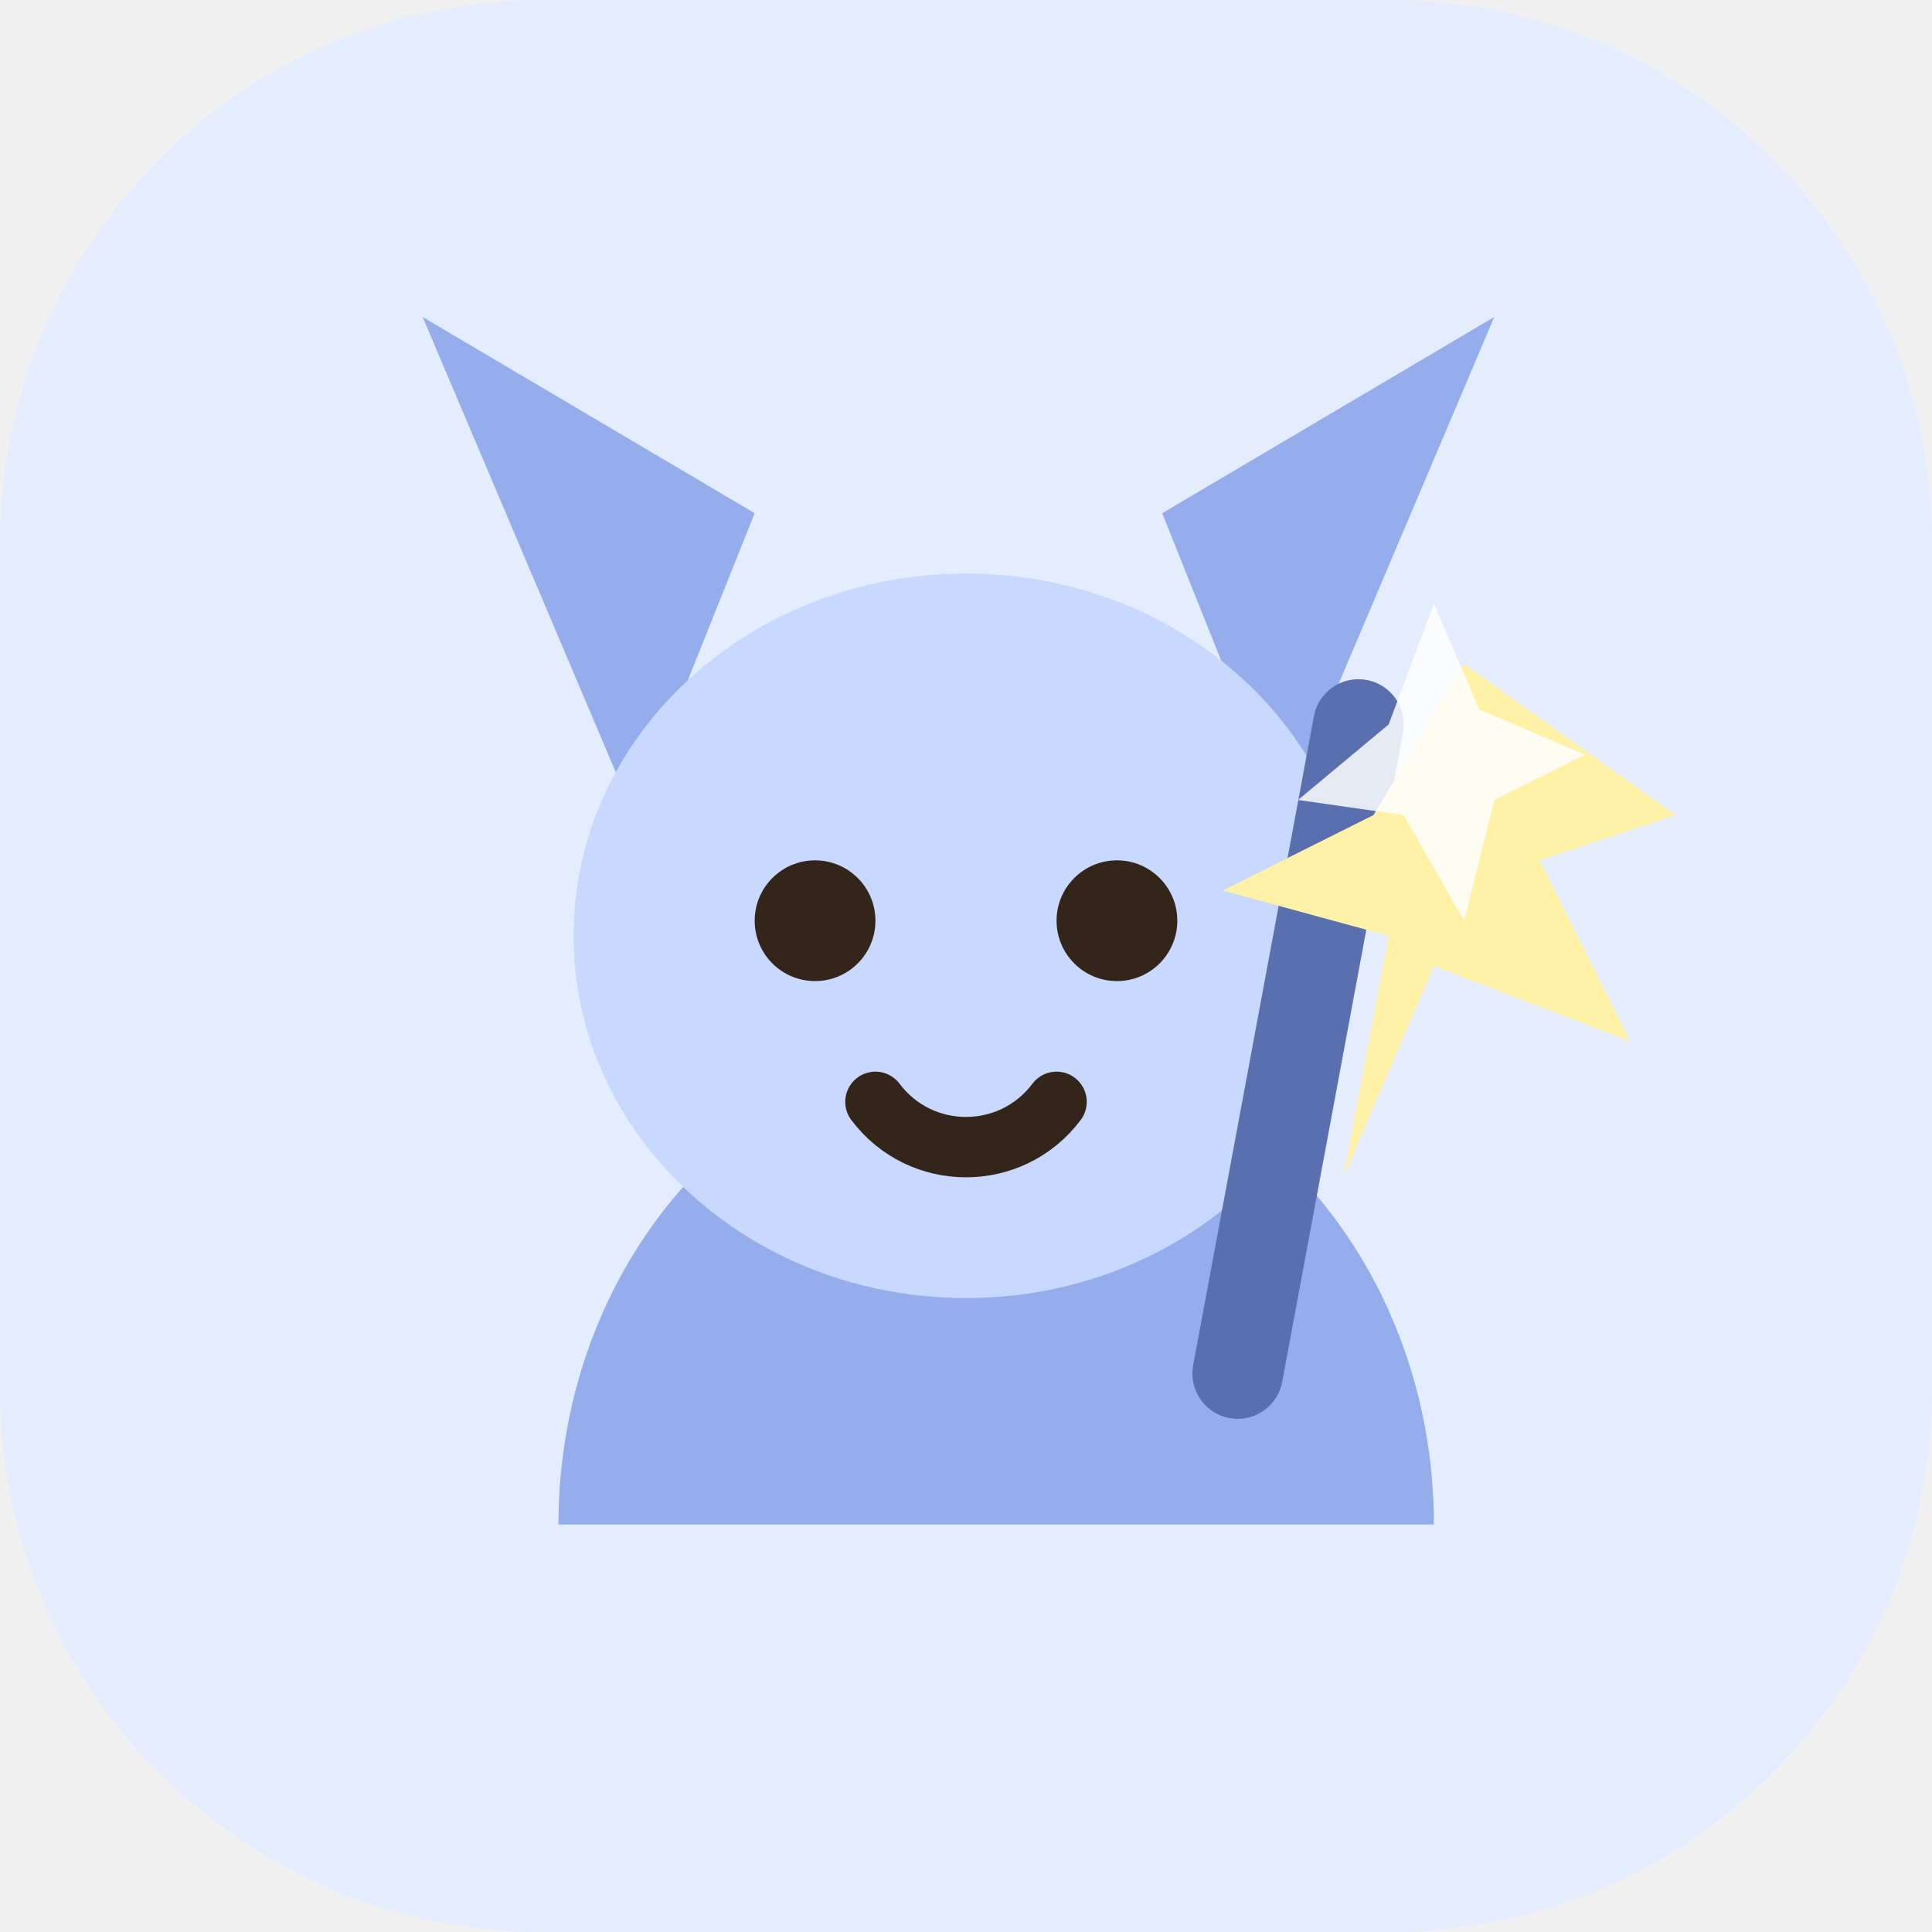
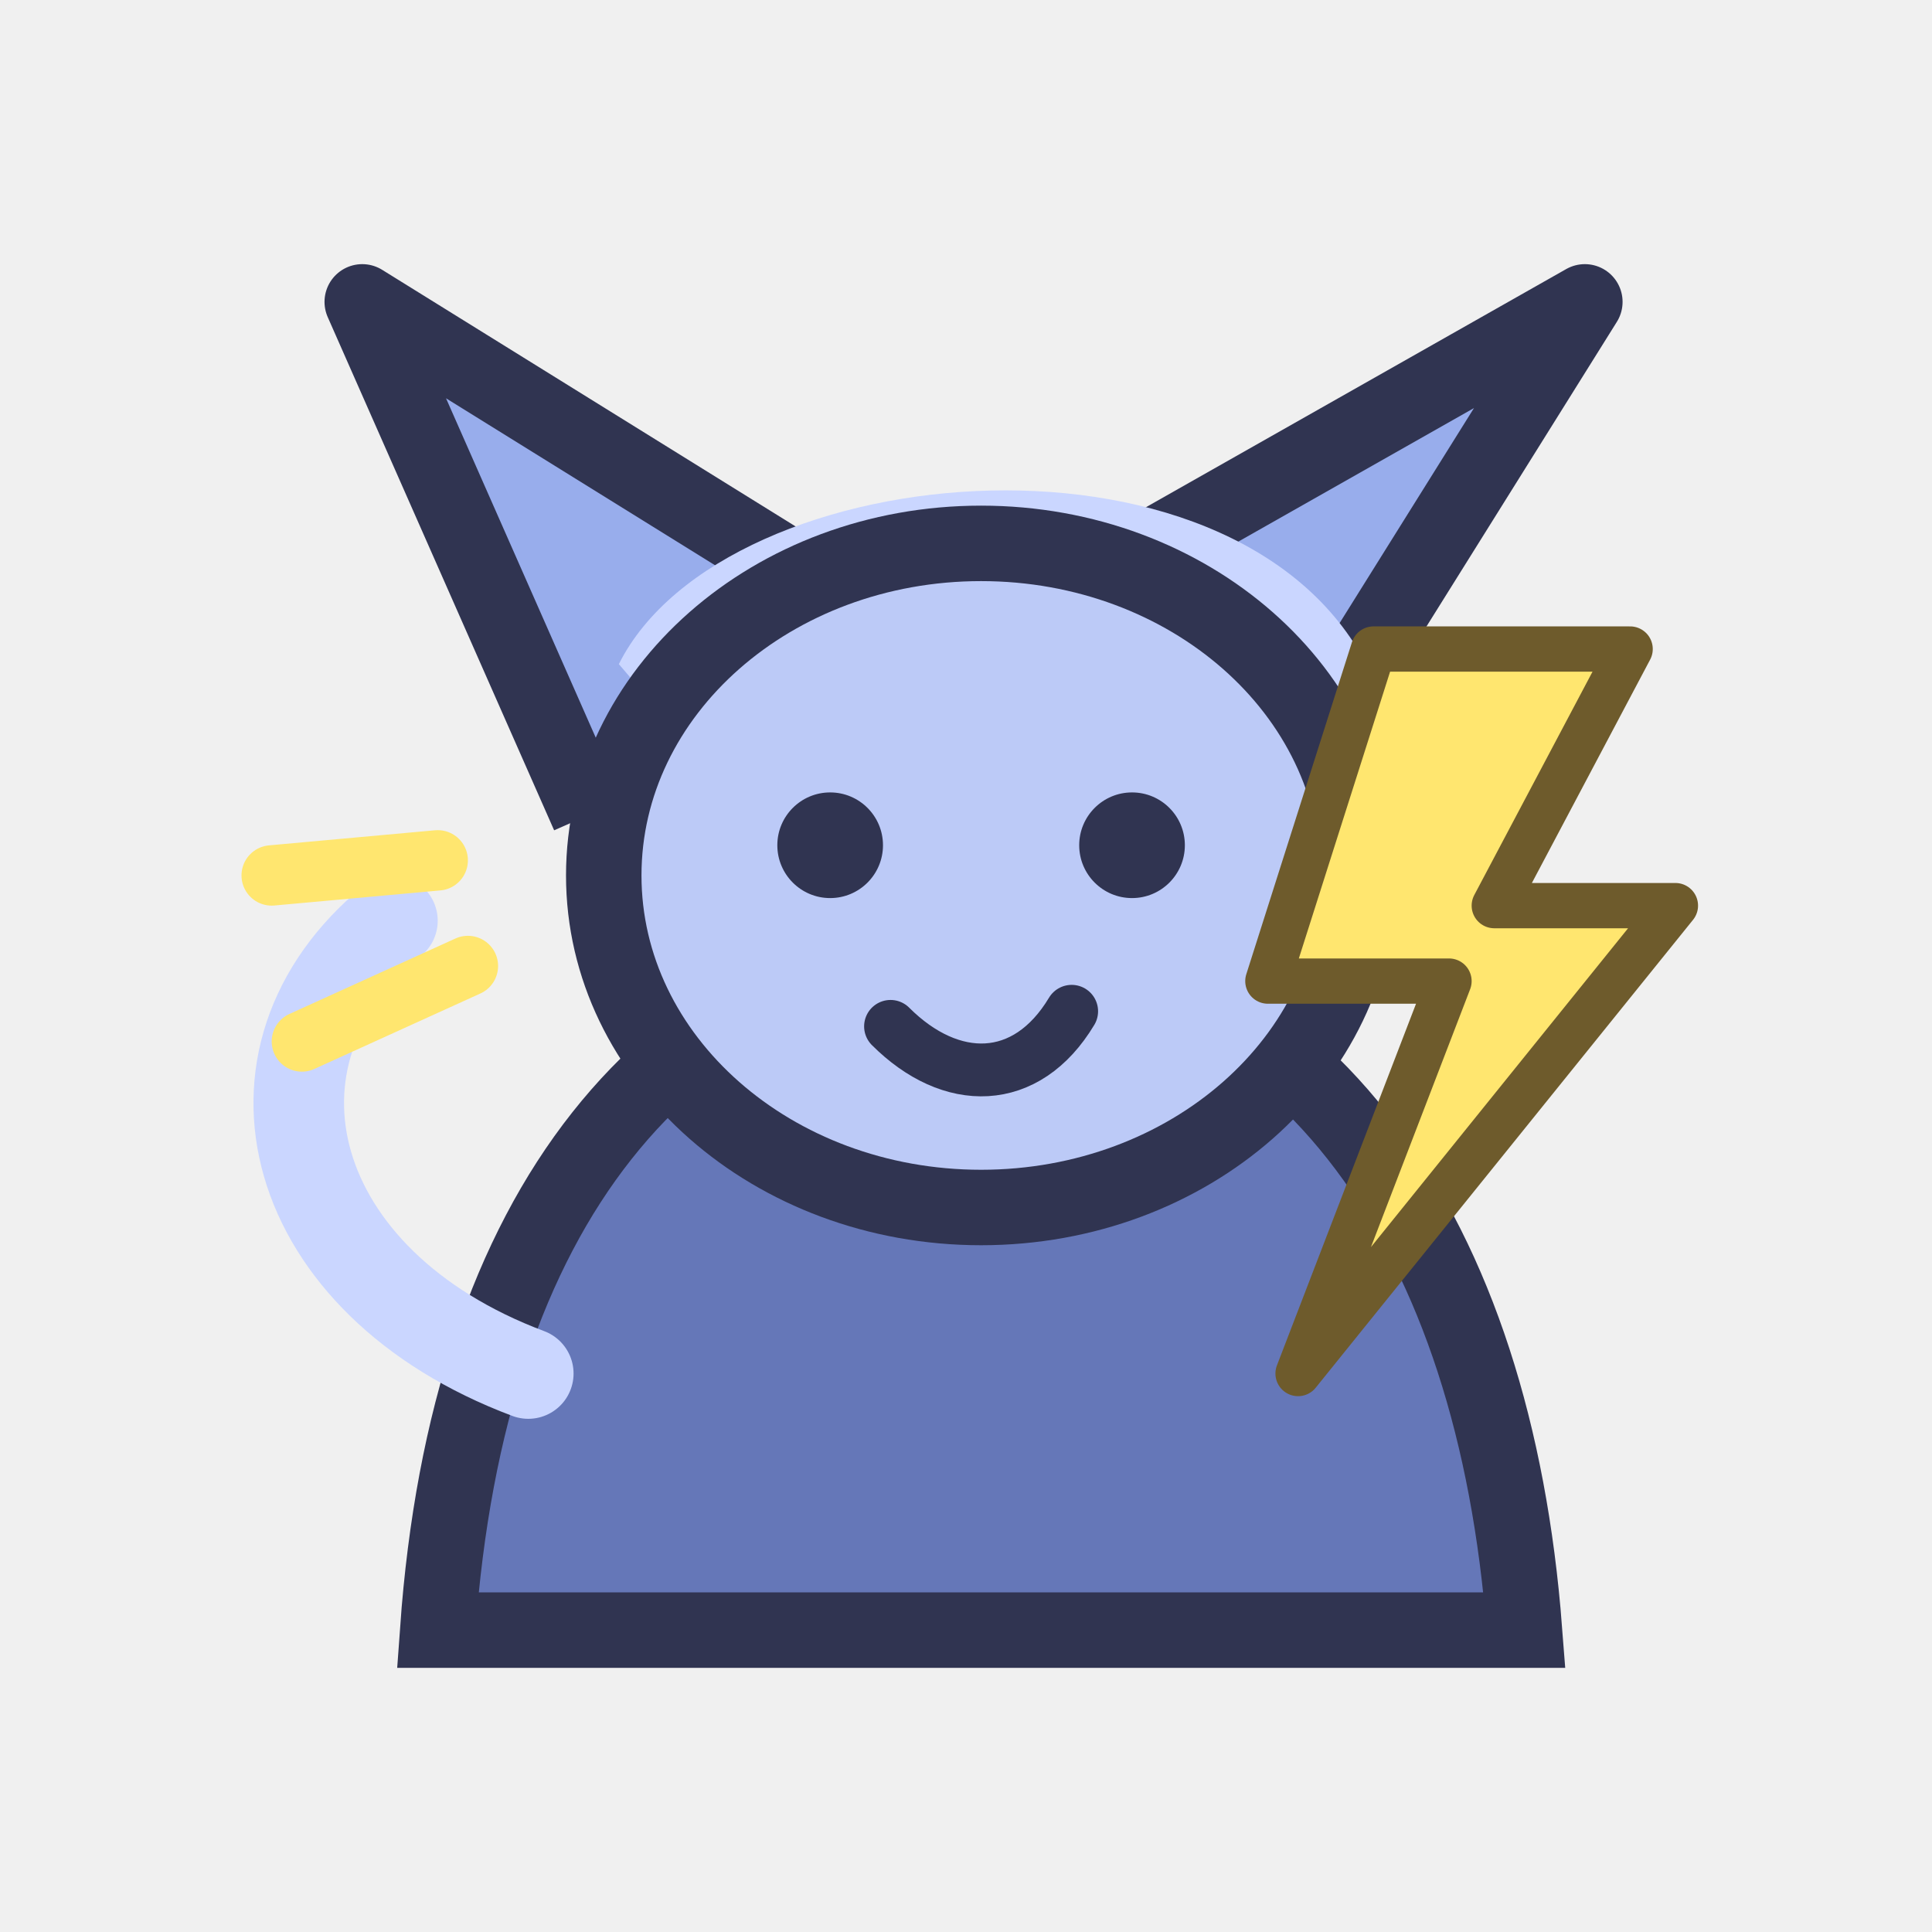
- <svg xmlns="http://www.w3.org/2000/svg" width="128" height="128" viewBox="0 0 128 128" fill="none">
-   <rect width="128" height="128" rx="36" fill="#E4EDFF" />
-   <path d="M37 101C37 83.327 49.984 69 66 69C82.016 69 95 83.327 95 101H37Z" fill="#95AEEB" />
-   <path d="M42 54L28 21L50 34L42 54Z" fill="#95AEEB" />
-   <path d="M85 54L99 21L77 34L85 54Z" fill="#95AEEB" />
-   <ellipse cx="64" cy="62" rx="26" ry="24" fill="#C9D8FF" />
-   <circle cx="54" cy="61" r="4" fill="#34251B" />
-   <circle cx="74" cy="61" r="4" fill="#34251B" />
-   <path d="M58 73C61 77 67 77 70 73" stroke="#34251B" stroke-width="4" stroke-linecap="round" />
-   <path d="M90 48L82 91" stroke="#5A6FAD" stroke-width="6" stroke-linecap="round" />
-   <path d="M97 44L111 54L102 57L108 69L95 64L89 78L92 62L81 59L91 54L97 44Z" fill="#FFF2A6" />
-   <path d="M95 40L98 47L105 50L99 53L97 61L93 54L86 53L92 48L95 40Z" fill="#FFFFFF" fill-opacity="0.85" />
+ <svg xmlns="http://www.w3.org/2000/svg" viewBox="0 0 128 128" fill="none">
+   <path d="M29 108C31 80 44 64 65 62C87 64 99 82 101 108H29Z" fill="#6577B8" stroke="#303451" stroke-width="5" />
+   <path d="M39 54L24 20L53 38M85 52L105 20L75 37" fill="#98ADEC" stroke="#303451" stroke-width="5" stroke-linejoin="round" />
+   <path d="M41 44C48 30 83 27 91 45L83 51H47L41 44Z" fill="#CAD6FF" />
+   <ellipse cx="65" cy="58" rx="25" ry="22" fill="#BCCAF7" stroke="#303451" stroke-width="5" />
+   <circle cx="55" cy="56" r="3.5" fill="#303451" />
+   <circle cx="75" cy="56" r="3.5" fill="#303451" />
+   <path d="M59 68C63 72 68 72 71 67" stroke="#303451" stroke-width="3.5" stroke-linecap="round" />
+   <path d="M91 43L84 65H96L86 91L111 60H99L108 43H91Z" fill="#FFE66F" stroke="#6E5B2C" stroke-width="3" stroke-linejoin="round" />
+   <path d="M35 91C19 85 15 70 26 61" stroke="#CAD6FF" stroke-width="6" stroke-linecap="round" />
+   <path d="M29 57L18 58M31 64L20 69" stroke="#FFE66F" stroke-width="4" stroke-linecap="round" />
</svg>
